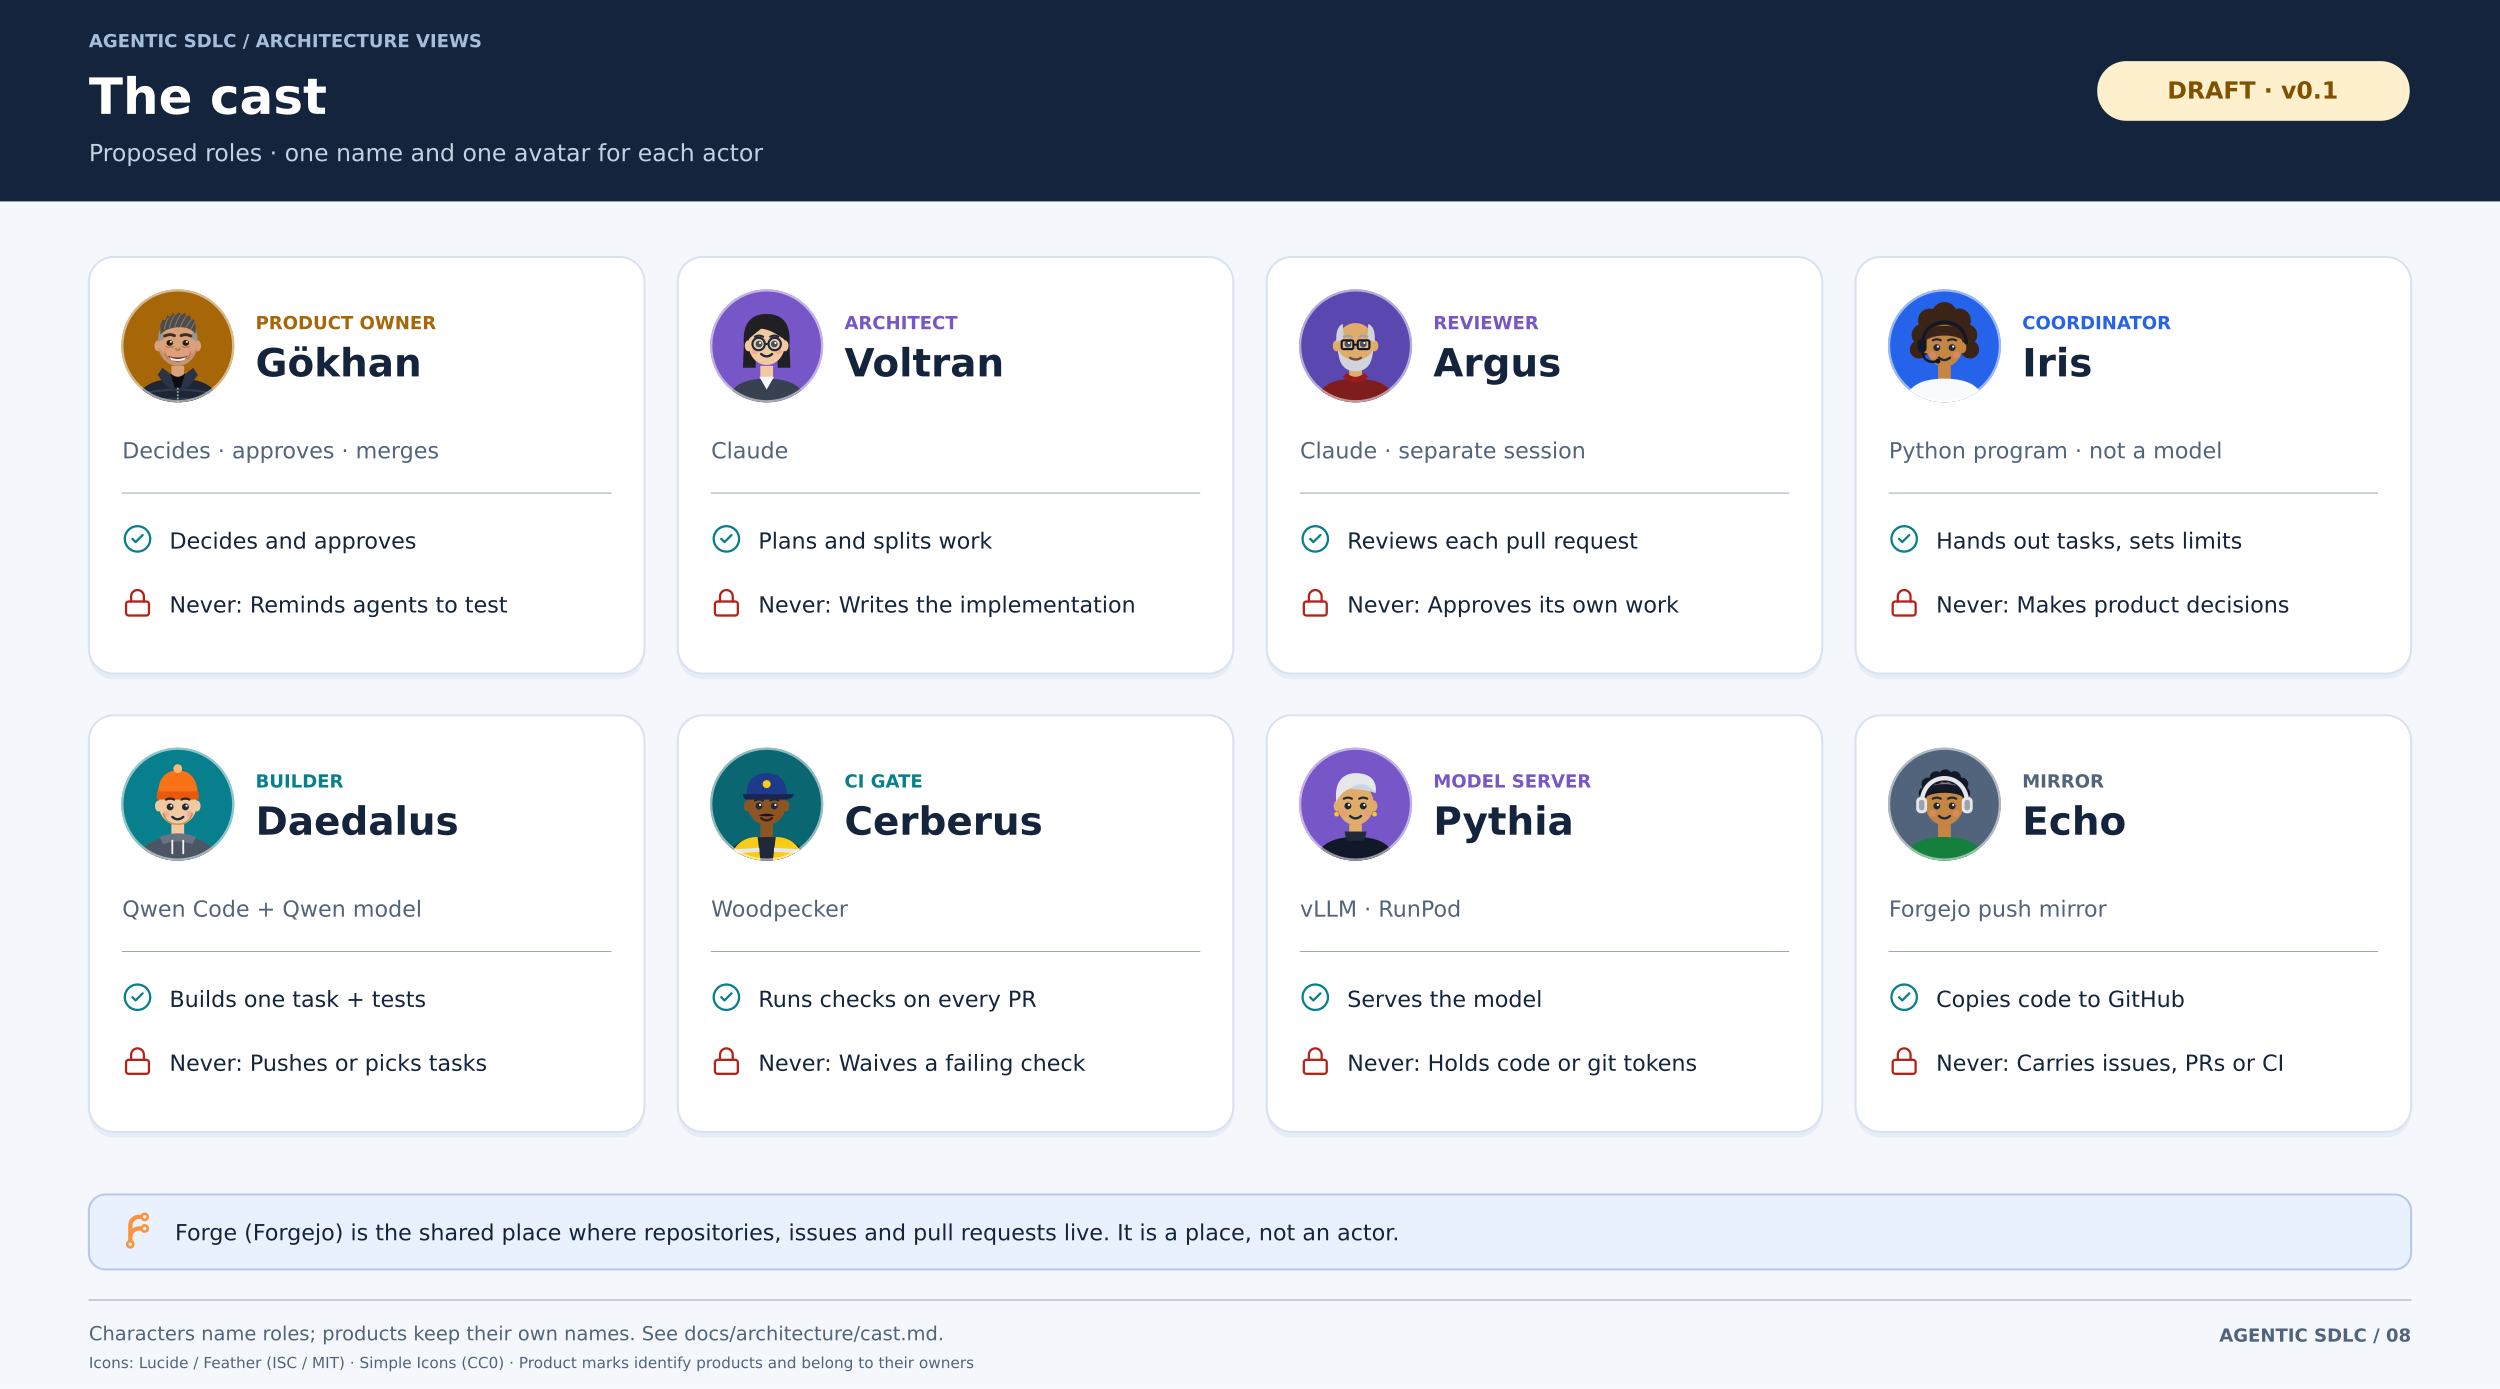
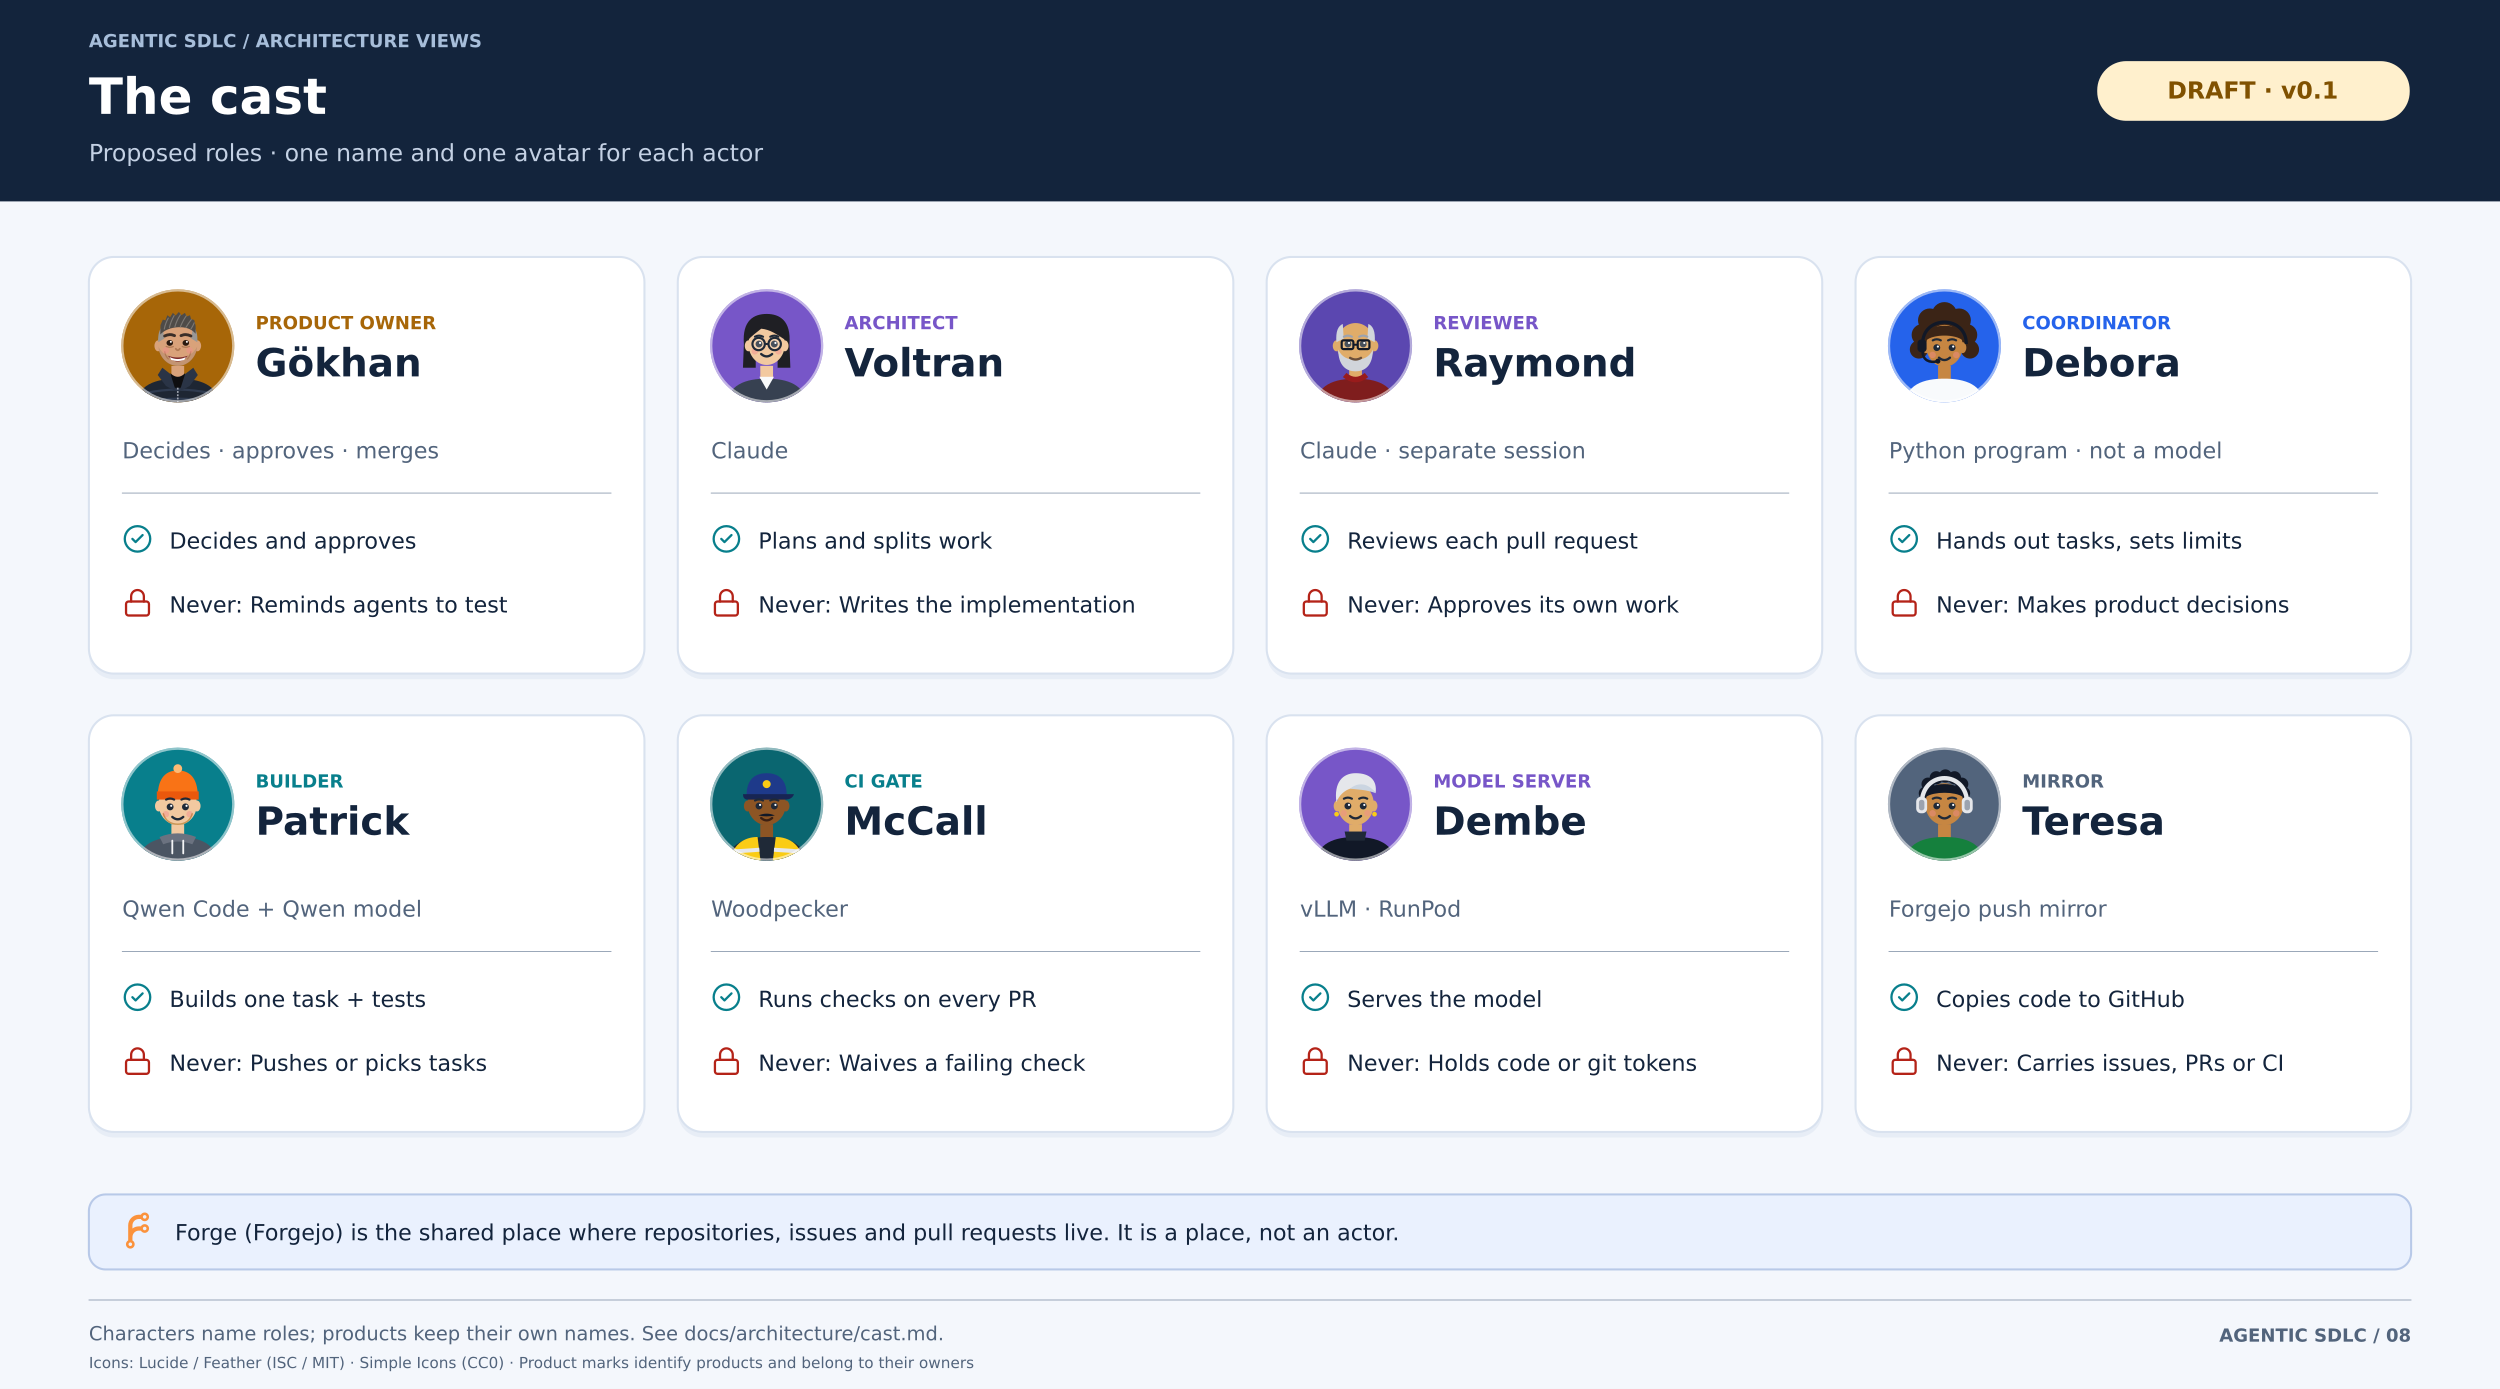
<svg xmlns="http://www.w3.org/2000/svg" width="1800" height="1000" viewBox="0 0 1800 1000" role="img" aria-labelledby="title desc">
  <defs>
    <marker id="blue" viewBox="0 0 10 10" refX="9" refY="5" markerWidth="8" markerHeight="8" orient="auto-start-reverse">
      <path d="M 1 1 L 9 5 L 1 9" fill="none" stroke="#2563EB" stroke-width="1.6" />
    </marker>
    <marker id="teal" viewBox="0 0 10 10" refX="9" refY="5" markerWidth="8" markerHeight="8" orient="auto-start-reverse">
      <path d="M 1 1 L 9 5 L 1 9" fill="none" stroke="#087F8C" stroke-width="1.6" />
    </marker>
    <marker id="purple" viewBox="0 0 10 10" refX="9" refY="5" markerWidth="8" markerHeight="8" orient="auto-start-reverse">
      <path d="M 1 1 L 9 5 L 1 9" fill="none" stroke="#7756C8" stroke-width="1.6" />
    </marker>
    <marker id="gray" viewBox="0 0 10 10" refX="9" refY="5" markerWidth="8" markerHeight="8" orient="auto-start-reverse">
      <path d="M 1 1 L 9 5 L 1 9" fill="none" stroke="#8292A8" stroke-width="1.6" />
    </marker>
    <marker id="amber" viewBox="0 0 10 10" refX="9" refY="5" markerWidth="8" markerHeight="8" orient="auto-start-reverse">
      <path d="M 1 1 L 9 5 L 1 9" fill="none" stroke="#A76608" stroke-width="1.6" />
    </marker>
  </defs>
  <rect x="0" y="0" width="1800" height="1000" rx="0" fill="#F4F7FC" stroke="none" stroke-width="1.5" />
  <rect x="0" y="0" width="1800" height="145" rx="0" fill="#13243C" stroke="none" stroke-width="1.5" />
  <text x="64" y="34" font-family="DejaVu Sans, sans-serif" font-size="13" fill="#A7BEDA" font-weight="700" text-anchor="start">AGENTIC SDLC  /  ARCHITECTURE VIEWS</text>
  <text x="64" y="82" font-family="DejaVu Sans, sans-serif" font-size="36" fill="#FFFFFF" font-weight="700" text-anchor="start">The cast</text>
  <text x="64" y="116" font-family="DejaVu Sans, sans-serif" font-size="17" fill="#C4D1E4" font-weight="400" text-anchor="start">Proposed roles · one name and one avatar for each actor</text>
  <rect x="1510" y="44" width="225" height="43" rx="21" fill="#FFF0CD" stroke="none" stroke-width="1.5" />
  <text x="1622" y="71" font-family="DejaVu Sans, sans-serif" font-size="17" fill="#805100" font-weight="700" text-anchor="middle">DRAFT · v0.1</text>
  <rect x="64" y="189" width="400" height="300" rx="18" fill="#E1E8F2" opacity=".65" />
  <rect x="64" y="185" width="400" height="300" rx="18" fill="#FFFFFF" stroke="#D9E2EF" stroke-width="1.5" />
  <svg x="86" y="207" width="84" height="84" viewBox="0 0 64 64">
    <defs>
      <clipPath id="clip-gokhan">
        <circle cx="32" cy="32" r="31" />
      </clipPath>
    </defs>
    <circle cx="32" cy="32" r="31" fill="#A76608" />
    <g clip-path="url(#clip-gokhan)">
      <rect x="28.5" y="43" width="7" height="9" fill="#D9A27A" />
      <path d="M9 66 C9 53 20.5 50 32 50 C43.5 50 55 53 55 66 Z" fill="#1E2633" />
      <path d="M14 58 Q32 54 50 58 M12 63 Q32 59 52 63" stroke="#2F3B50" stroke-width="1.2" fill="none" />
      <path d="M28 47 Q32 51 36 47 L36.5 55 L27.5 55 Z" fill="#0E0E10" />
      <path d="M23.5 44 L28 47.5 L31 57 L25.5 54 L21 48 Z" fill="#2A3446" />
      <path d="M40.5 44 L36 47.5 L33 57 L38.5 54 L43 48 Z" fill="#2A3446" />
      <path d="M32 55 V66" stroke="#A3A8B3" stroke-width=".9" stroke-dasharray="1 .8" />
      <ellipse cx="21.2" cy="32" rx="2" ry="3" fill="#D9A27A" />
      <ellipse cx="42.8" cy="32" rx="2" ry="3" fill="#D9A27A" />
      <ellipse cx="32" cy="31" rx="10.8" ry="12" fill="#D9A27A" />
      <path d="M21.4 32.5 C21.8 39.5 26.5 43 32 43 C37.5 43 42.2 39.5 42.6 32.5 C40.5 36.8 36.5 38.4 32 38.4 C27.5 38.4 23.5 36.8 21.4 32.5 Z" fill="#6B5A50" opacity=".2" />
      <path d="M21.3 30 C21 26 21.8 23 23.6 21.4 L24.6 28 Z M42.7 30 C43 26 42.2 23 40.4 21.4 L39.4 28 Z" fill="#9A9794" />
      <path d="M22.4 25.8 L22.5 20.6 L23.8 17.6 L25.2 18 L26.3 15.2 L27.8 16.3 L29.3 13.9 L30.8 15.4 L32.6 13.4 L34 15.2 L35.9 13.9 L36.9 15.9 L38.7 15.2 L39.3 17.4 L41 17.8 L41.8 21 L41.8 25.4 C39.6 22.6 36 21.6 32 21.8 C28.2 22 24.6 23.4 22.4 25.8 Z" fill="#4E4B48" />
      <path d="M24.6 22.8 Q25.2 19.6 26.8 16.8" stroke="#7C7874" stroke-width=".6" fill="none" stroke-linecap="round" />
      <path d="M27.4 22 Q28.2 18.6 30 15.4" stroke="#7C7874" stroke-width=".6" fill="none" stroke-linecap="round" />
      <path d="M30.4 21.6 Q31.4 18 33.4 15" stroke="#7C7874" stroke-width=".6" fill="none" stroke-linecap="round" />
      <path d="M33.4 21.6 Q34.8 18.2 36.6 15.6" stroke="#7C7874" stroke-width=".6" fill="none" stroke-linecap="round" />
      <path d="M36.4 22 Q38 19.4 39.4 17.6" stroke="#7C7874" stroke-width=".6" fill="none" stroke-linecap="round" />
      <path d="M39.2 22.8 Q40.4 21 41 19.4" stroke="#7C7874" stroke-width=".6" fill="none" stroke-linecap="round" />
      <path d="M24.8 26.6 Q27.6 25.2 30.2 26.4 M33.8 26.4 Q36.4 25.2 39.2 26.6" stroke="#3A2E28" stroke-width="1.6" fill="none" stroke-linecap="round" />
      <ellipse cx="27.6" cy="30.4" rx="1.8" ry="1.6" fill="#2B1A10" />
      <circle cx="28.2" cy="29.8" r=".55" fill="#FFFFFF" />
      <path d="M25.4 32.3 Q27.6 33.3 29.8 32.3" stroke="#B07A55" stroke-width=".7" fill="none" />
      <ellipse cx="36.4" cy="30.4" rx="1.8" ry="1.6" fill="#2B1A10" />
      <circle cx="37.0" cy="29.8" r=".55" fill="#FFFFFF" />
      <path d="M34.2 32.3 Q36.4 33.3 38.6 32.3" stroke="#B07A55" stroke-width=".7" fill="none" />
      <path d="M30.9 33.6 Q32 35.2 33.1 33.6" stroke="#B07A55" stroke-width="1" fill="none" stroke-linecap="round" />
      <path d="M24.8 35 Q25.2 37.8 27 39.4 M39.2 35 Q38.8 37.8 37 39.4" stroke="#B07A55" stroke-width=".7" fill="none" />
      <path d="M26.5 37.4 Q32 43.9 37.5 37.4 Q32 39.4 26.5 37.4 Z" fill="#7F2D2D" />
      <path d="M27.6 38.2 Q32 40.3 36.4 38.2 L35.6 39.7 Q32 41.0 28.4 39.7 Z" fill="#FFFFFF" />
      <circle cx="25.5" cy="34.5" r="1.8" fill="#F28C8C" opacity=".45" />
      <circle cx="38.5" cy="34.5" r="1.8" fill="#F28C8C" opacity=".45" />
    </g>
    <circle cx="32" cy="32" r="30.4" fill="none" stroke="#FFFFFF" stroke-opacity=".55" stroke-width="1.2" />
  </svg>
  <text x="184" y="237" font-family="DejaVu Sans, sans-serif" font-size="13" fill="#A76608" font-weight="700" text-anchor="start">PRODUCT OWNER</text>
  <text x="184" y="271" font-family="DejaVu Sans, sans-serif" font-size="28" fill="#13243C" font-weight="700" text-anchor="start">Gökhan</text>
  <text x="88" y="330" font-family="DejaVu Sans, sans-serif" font-size="16" fill="#52647C" font-weight="400" text-anchor="start">Decides · approves · merges</text>
  <path d="M88 355 H440" fill="none" stroke="#8292A8" stroke-width="0.6" stroke-linecap="round" stroke-linejoin="round" />
  <svg x="88" y="377" width="22" height="22" viewBox="0 0 24 24" fill="none" stroke="#087F8C" stroke-width="1.8" stroke-linecap="round" stroke-linejoin="round">
    <circle cx="12" cy="12" r="10" />
    <path d="m16 9-5.5 5.5L8 12" />
  </svg>
  <text x="122" y="395" font-family="DejaVu Sans, sans-serif" font-size="16" fill="#13243C" font-weight="400" text-anchor="start">Decides and approves</text>
  <svg x="88" y="423" width="22" height="22" viewBox="0 0 24 24" fill="none" stroke="#B42318" stroke-width="1.8" stroke-linecap="round" stroke-linejoin="round">
    <rect width="18" height="11" x="3" y="11" rx="2" ry="2" />
    <path d="M7 11V7a5 5 0 0 1 10 0v4" />
  </svg>
  <text x="122" y="441" font-family="DejaVu Sans, sans-serif" font-size="16" fill="#13243C" font-weight="400" text-anchor="start">Never: Reminds agents to test</text>
  <rect x="488" y="189" width="400" height="300" rx="18" fill="#E1E8F2" opacity=".65" />
  <rect x="488" y="185" width="400" height="300" rx="18" fill="#FFFFFF" stroke="#D9E2EF" stroke-width="1.5" />
  <svg x="510" y="207" width="84" height="84" viewBox="0 0 64 64">
    <defs>
      <clipPath id="clip-voltran">
        <circle cx="32" cy="32" r="31" />
      </clipPath>
    </defs>
    <circle cx="32" cy="32" r="31" fill="#7756C8" />
    <g clip-path="url(#clip-voltran)">
      <path d="M19.5 31 C18.5 18 25 14.5 32 14.5 C39 14.5 45.5 18 44.5 31 L45 44 L38 44 L38 34 L26 34 L26 44 L19 44 Z" fill="#1F1F24" />
      <rect x="28.5" y="43" width="7" height="9" fill="#F2C9A0" />
      <path d="M10 66 C10 53 21.0 50 32 50 C43.0 50 54 53 54 66 Z" fill="#374151" />
      <path d="M28 49 L32 56 L36 49 Z" fill="#F9FAFB" />
      <ellipse cx="22" cy="32" rx="2" ry="3" fill="#F2C9A0" />
      <ellipse cx="42" cy="32" rx="2" ry="3" fill="#F2C9A0" />
      <ellipse cx="32" cy="31" rx="10" ry="11.5" fill="#F2C9A0" />
      <path d="M21.5 29 C22 21 26 18.5 32 18.5 C38 18.5 42 21 42.5 29 C38 26 34 23 29 22.6 C26.5 24.5 24 26.5 21.5 29 Z" fill="#1F1F24" />
      <path d="M25.6 27 Q27.8 25.8 30.0 27" stroke="#1F2937" stroke-width="1.2" fill="none" stroke-linecap="round" />
      <path d="M34.0 27 Q36.2 25.8 38.4 27" stroke="#1F2937" stroke-width="1.2" fill="none" stroke-linecap="round" />
      <circle cx="27.8" cy="31" r="1.9" fill="#1F2937" />
      <circle cx="28.4" cy="30.4" r="0.6" fill="#FFFFFF" />
      <circle cx="36.2" cy="31" r="1.9" fill="#1F2937" />
      <circle cx="36.8" cy="30.4" r="0.6" fill="#FFFFFF" />
      <circle cx="25.5" cy="35" r="1.8" fill="#F28C8C" opacity=".45" />
      <circle cx="38.5" cy="35" r="1.8" fill="#F28C8C" opacity=".45" />
      <path d="M29 36.5 Q32 39.1 35 36.5" stroke="#1F2937" stroke-width="1.3" fill="none" stroke-linecap="round" />
      <circle cx="27.6" cy="31" r="3.4" fill="#FFFFFF" fill-opacity=".18" stroke="#1F2937" stroke-width="1.2" />
      <circle cx="36.4" cy="31" r="3.4" fill="#FFFFFF" fill-opacity=".18" stroke="#1F2937" stroke-width="1.2" />
      <path d="M31.0 31 H33.0" stroke="#1F2937" stroke-width="1.1" />
    </g>
    <circle cx="32" cy="32" r="30.4" fill="none" stroke="#FFFFFF" stroke-opacity=".55" stroke-width="1.2" />
  </svg>
  <text x="608" y="237" font-family="DejaVu Sans, sans-serif" font-size="13" fill="#7756C8" font-weight="700" text-anchor="start">ARCHITECT</text>
  <text x="608" y="271" font-family="DejaVu Sans, sans-serif" font-size="28" fill="#13243C" font-weight="700" text-anchor="start">Voltran</text>
  <text x="512" y="330" font-family="DejaVu Sans, sans-serif" font-size="16" fill="#52647C" font-weight="400" text-anchor="start">Claude</text>
  <path d="M512 355 H864" fill="none" stroke="#8292A8" stroke-width="0.6" stroke-linecap="round" stroke-linejoin="round" />
  <svg x="512" y="377" width="22" height="22" viewBox="0 0 24 24" fill="none" stroke="#087F8C" stroke-width="1.8" stroke-linecap="round" stroke-linejoin="round">
    <circle cx="12" cy="12" r="10" />
    <path d="m16 9-5.5 5.5L8 12" />
  </svg>
  <text x="546" y="395" font-family="DejaVu Sans, sans-serif" font-size="16" fill="#13243C" font-weight="400" text-anchor="start">Plans and splits work</text>
  <svg x="512" y="423" width="22" height="22" viewBox="0 0 24 24" fill="none" stroke="#B42318" stroke-width="1.8" stroke-linecap="round" stroke-linejoin="round">
    <rect width="18" height="11" x="3" y="11" rx="2" ry="2" />
    <path d="M7 11V7a5 5 0 0 1 10 0v4" />
  </svg>
  <text x="546" y="441" font-family="DejaVu Sans, sans-serif" font-size="16" fill="#13243C" font-weight="400" text-anchor="start">Never: Writes the implementation</text>
  <rect x="912" y="189" width="400" height="300" rx="18" fill="#E1E8F2" opacity=".65" />
  <rect x="912" y="185" width="400" height="300" rx="18" fill="#FFFFFF" stroke="#D9E2EF" stroke-width="1.5" />
  <svg x="934" y="207" width="84" height="84" viewBox="0 0 64 64">
    <defs>
-       <clipPath id="clip-argus">
+       <clipPath id="clip-raymond">
        <circle cx="32" cy="32" r="31" />
      </clipPath>
    </defs>
    <circle cx="32" cy="32" r="31" fill="#5B47B0" />
-     <g clip-path="url(#clip-argus)">
+     <g clip-path="url(#clip-raymond)">
      <rect x="28.5" y="43" width="7" height="9" fill="#E0AC69" />
      <path d="M10 66 C10 53 21.0 50 32 50 C43.0 50 54 53 54 66 Z" fill="#7F1D1D" />
      <path d="M26 48 Q32 53 38 48" stroke="#991B1B" stroke-width="3" fill="none" />
      <ellipse cx="21.5" cy="32" rx="2" ry="3" fill="#E0AC69" />
      <ellipse cx="42.5" cy="32" rx="2" ry="3" fill="#E0AC69" />
      <ellipse cx="32" cy="31" rx="10.5" ry="11.5" fill="#E0AC69" />
      <path d="M21.5 30 C21 24 22.5 21 25 20 L25.5 28 Z M42.5 30 C43 24 41.5 21 39 20 L38.5 28 Z" fill="#D1D5DB" />
      <path d="M22.5 34 C22.5 43 27 46 32 46 C37 46 41.5 43 41.5 34 C39.5 38.5 36 39.6 32 39.6 C28 39.6 24.5 38.5 22.5 34 Z" fill="#D1D5DB" />
      <path d="M25.6 27 Q27.8 25.8 30.0 27" stroke="#9CA3AF" stroke-width="1.2" fill="none" stroke-linecap="round" />
      <path d="M34.0 27 Q36.2 25.8 38.4 27" stroke="#9CA3AF" stroke-width="1.2" fill="none" stroke-linecap="round" />
      <circle cx="27.8" cy="31" r="1.9" fill="#1F2937" />
      <circle cx="28.4" cy="30.4" r="0.6" fill="#FFFFFF" />
      <circle cx="36.2" cy="31" r="1.9" fill="#1F2937" />
      <circle cx="36.8" cy="30.4" r="0.6" fill="#FFFFFF" />
      <path d="M29 38.6 Q32 40.4 35 38.6" stroke="#6B4F3A" stroke-width="1.3" fill="none" stroke-linecap="round" />
      <rect x="24.4" y="29.0" width="6.4" height="4.8" rx="1" fill="#FFFFFF" fill-opacity=".18" stroke="#111827" stroke-width="1.2" />
      <rect x="33.2" y="29.0" width="6.4" height="4.8" rx="1" fill="#FFFFFF" fill-opacity=".18" stroke="#111827" stroke-width="1.2" />
      <path d="M30.8 31.4 H33.2" stroke="#111827" stroke-width="1.1" />
    </g>
    <circle cx="32" cy="32" r="30.4" fill="none" stroke="#FFFFFF" stroke-opacity=".55" stroke-width="1.2" />
  </svg>
  <text x="1032" y="237" font-family="DejaVu Sans, sans-serif" font-size="13" fill="#7756C8" font-weight="700" text-anchor="start">REVIEWER</text>
-   <text x="1032" y="271" font-family="DejaVu Sans, sans-serif" font-size="28" fill="#13243C" font-weight="700" text-anchor="start">Argus</text>
+   <text x="1032" y="271" font-family="DejaVu Sans, sans-serif" font-size="28" fill="#13243C" font-weight="700" text-anchor="start">Raymond</text>
  <text x="936" y="330" font-family="DejaVu Sans, sans-serif" font-size="16" fill="#52647C" font-weight="400" text-anchor="start">Claude · separate session</text>
  <path d="M936 355 H1288" fill="none" stroke="#8292A8" stroke-width="0.6" stroke-linecap="round" stroke-linejoin="round" />
  <svg x="936" y="377" width="22" height="22" viewBox="0 0 24 24" fill="none" stroke="#087F8C" stroke-width="1.8" stroke-linecap="round" stroke-linejoin="round">
    <circle cx="12" cy="12" r="10" />
    <path d="m16 9-5.5 5.5L8 12" />
  </svg>
  <text x="970" y="395" font-family="DejaVu Sans, sans-serif" font-size="16" fill="#13243C" font-weight="400" text-anchor="start">Reviews each pull request</text>
  <svg x="936" y="423" width="22" height="22" viewBox="0 0 24 24" fill="none" stroke="#B42318" stroke-width="1.8" stroke-linecap="round" stroke-linejoin="round">
    <rect width="18" height="11" x="3" y="11" rx="2" ry="2" />
    <path d="M7 11V7a5 5 0 0 1 10 0v4" />
  </svg>
  <text x="970" y="441" font-family="DejaVu Sans, sans-serif" font-size="16" fill="#13243C" font-weight="400" text-anchor="start">Never: Approves its own work</text>
  <rect x="1336" y="189" width="400" height="300" rx="18" fill="#E1E8F2" opacity=".65" />
  <rect x="1336" y="185" width="400" height="300" rx="18" fill="#FFFFFF" stroke="#D9E2EF" stroke-width="1.5" />
  <svg x="1358" y="207" width="84" height="84" viewBox="0 0 64 64">
    <defs>
-       <clipPath id="clip-iris">
+       <clipPath id="clip-debora">
        <circle cx="32" cy="32" r="31" />
      </clipPath>
    </defs>
    <circle cx="32" cy="32" r="31" fill="#2563EB" />
-     <g clip-path="url(#clip-iris)">
+     <g clip-path="url(#clip-debora)">
      <circle cx="20" cy="26" r="6" fill="#3B2416" />
      <circle cx="24" cy="18" r="6.5" fill="#3B2416" />
      <circle cx="32" cy="15" r="7" fill="#3B2416" />
      <circle cx="40" cy="18" r="6.5" fill="#3B2416" />
      <circle cx="44" cy="26" r="6" fill="#3B2416" />
      <circle cx="18" cy="34" r="5" fill="#3B2416" />
      <circle cx="46" cy="34" r="5" fill="#3B2416" />
      <rect x="28.5" y="43" width="7" height="9" fill="#C68642" />
      <path d="M10 66 C10 53 21.0 50 32 50 C43.0 50 54 53 54 66 Z" fill="#F8FAFC" />
      <ellipse cx="22" cy="33" rx="2" ry="3" fill="#C68642" />
      <ellipse cx="42" cy="33" rx="2" ry="3" fill="#C68642" />
      <ellipse cx="32" cy="32" rx="10" ry="11.5" fill="#C68642" />
      <path d="M22 29 C23 22 27 21 32 21 C37 21 41 22 42 29 C38 25.5 26 25.5 22 29 Z" fill="#3B2416" />
      <path d="M25.6 29 Q27.8 27.8 30.0 29" stroke="#1F2937" stroke-width="1.2" fill="none" stroke-linecap="round" />
      <path d="M34.0 29 Q36.2 27.8 38.4 29" stroke="#1F2937" stroke-width="1.2" fill="none" stroke-linecap="round" />
      <circle cx="27.8" cy="33" r="1.9" fill="#1F2937" />
      <circle cx="28.4" cy="32.4" r="0.6" fill="#FFFFFF" />
      <circle cx="36.2" cy="33" r="1.9" fill="#1F2937" />
      <circle cx="36.8" cy="32.4" r="0.6" fill="#FFFFFF" />
      <circle cx="25.5" cy="37" r="1.8" fill="#F28C8C" opacity=".45" />
      <circle cx="38.5" cy="37" r="1.8" fill="#F28C8C" opacity=".45" />
      <path d="M29 38.5 Q32 41.1 35 38.5" stroke="#1F2937" stroke-width="1.3" fill="none" stroke-linecap="round" />
      <path d="M20 31 C20 15 44 15 44 31" stroke="#111827" stroke-width="1.8" fill="none" />
      <rect x="17.2" y="28.5" width="5" height="7" rx="2" fill="#111827" />
      <path d="M20 35 C20 40 24 41.5 28 40.5" stroke="#111827" stroke-width="1.4" fill="none" stroke-linecap="round" />
      <circle cx="28.4" cy="40.4" r="1.4" fill="#111827" />
    </g>
    <circle cx="32" cy="32" r="30.4" fill="none" stroke="#FFFFFF" stroke-opacity=".55" stroke-width="1.2" />
  </svg>
  <text x="1456" y="237" font-family="DejaVu Sans, sans-serif" font-size="13" fill="#2563EB" font-weight="700" text-anchor="start">COORDINATOR</text>
-   <text x="1456" y="271" font-family="DejaVu Sans, sans-serif" font-size="28" fill="#13243C" font-weight="700" text-anchor="start">Iris</text>
+   <text x="1456" y="271" font-family="DejaVu Sans, sans-serif" font-size="28" fill="#13243C" font-weight="700" text-anchor="start">Debora</text>
  <text x="1360" y="330" font-family="DejaVu Sans, sans-serif" font-size="16" fill="#52647C" font-weight="400" text-anchor="start">Python program · not a model</text>
  <path d="M1360 355 H1712" fill="none" stroke="#8292A8" stroke-width="0.6" stroke-linecap="round" stroke-linejoin="round" />
  <svg x="1360" y="377" width="22" height="22" viewBox="0 0 24 24" fill="none" stroke="#087F8C" stroke-width="1.8" stroke-linecap="round" stroke-linejoin="round">
    <circle cx="12" cy="12" r="10" />
    <path d="m16 9-5.5 5.5L8 12" />
  </svg>
  <text x="1394" y="395" font-family="DejaVu Sans, sans-serif" font-size="16" fill="#13243C" font-weight="400" text-anchor="start">Hands out tasks, sets limits</text>
  <svg x="1360" y="423" width="22" height="22" viewBox="0 0 24 24" fill="none" stroke="#B42318" stroke-width="1.8" stroke-linecap="round" stroke-linejoin="round">
    <rect width="18" height="11" x="3" y="11" rx="2" ry="2" />
    <path d="M7 11V7a5 5 0 0 1 10 0v4" />
  </svg>
  <text x="1394" y="441" font-family="DejaVu Sans, sans-serif" font-size="16" fill="#13243C" font-weight="400" text-anchor="start">Never: Makes product decisions</text>
  <rect x="64" y="519" width="400" height="300" rx="18" fill="#E1E8F2" opacity=".65" />
  <rect x="64" y="515" width="400" height="300" rx="18" fill="#FFFFFF" stroke="#D9E2EF" stroke-width="1.5" />
  <svg x="86" y="537" width="84" height="84" viewBox="0 0 64 64">
    <defs>
-       <clipPath id="clip-daedalus">
+       <clipPath id="clip-patrick">
        <circle cx="32" cy="32" r="31" />
      </clipPath>
    </defs>
    <circle cx="32" cy="32" r="31" fill="#087F8C" />
-     <g clip-path="url(#clip-daedalus)">
+     <g clip-path="url(#clip-patrick)">
      <rect x="28.5" y="43" width="7" height="9" fill="#F2C9A0" />
      <path d="M10 66 C10 53 21.0 50 32 50 C43.0 50 54 53 54 66 Z" fill="#4B5563" />
      <path d="M22 50 Q32 46 42 50 L40 54 Q32 51 24 54 Z" fill="#6B7280" />
      <path d="M29 52 V59 M35 52 V59" stroke="#F3F4F6" stroke-width="1" stroke-linecap="round" />
      <ellipse cx="21.5" cy="33" rx="2" ry="3" fill="#F2C9A0" />
      <ellipse cx="42.5" cy="33" rx="2" ry="3" fill="#F2C9A0" />
      <ellipse cx="32" cy="32" rx="10.5" ry="11.5" fill="#F2C9A0" />
      <path d="M21 28 C21 17 26 13.5 32 13.5 C38 13.5 43 17 43 28 Z" fill="#F97316" />
      <path d="M20.5 25 H43.5 V29.5 H20.5 Z" fill="#EA580C" />
      <circle cx="32" cy="12.5" r="2.4" fill="#FDBA74" />
      <path d="M25.6 29.5 Q27.8 28.3 30.0 29.5" stroke="#1F2937" stroke-width="1.2" fill="none" stroke-linecap="round" />
      <path d="M34.0 29.5 Q36.2 28.3 38.4 29.5" stroke="#1F2937" stroke-width="1.2" fill="none" stroke-linecap="round" />
      <circle cx="27.8" cy="33.5" r="1.9" fill="#1F2937" />
      <circle cx="28.4" cy="32.9" r="0.6" fill="#FFFFFF" />
      <circle cx="36.2" cy="33.5" r="1.9" fill="#1F2937" />
      <circle cx="36.8" cy="32.9" r="0.6" fill="#FFFFFF" />
      <circle cx="25.5" cy="37.5" r="1.8" fill="#F28C8C" opacity=".45" />
      <circle cx="38.5" cy="37.5" r="1.8" fill="#F28C8C" opacity=".45" />
      <path d="M29 39.0 Q32 41.6 35 39.0" stroke="#1F2937" stroke-width="1.3" fill="none" stroke-linecap="round" />
      <path d="M24 37 C25 41 28 43 32 43 C36 43 39 41 40 37" stroke="#A16207" stroke-width=".8" fill="none" opacity=".5" />
    </g>
    <circle cx="32" cy="32" r="30.4" fill="none" stroke="#FFFFFF" stroke-opacity=".55" stroke-width="1.2" />
  </svg>
  <text x="184" y="567" font-family="DejaVu Sans, sans-serif" font-size="13" fill="#087F8C" font-weight="700" text-anchor="start">BUILDER</text>
-   <text x="184" y="601" font-family="DejaVu Sans, sans-serif" font-size="28" fill="#13243C" font-weight="700" text-anchor="start">Daedalus</text>
+   <text x="184" y="601" font-family="DejaVu Sans, sans-serif" font-size="28" fill="#13243C" font-weight="700" text-anchor="start">Patrick</text>
  <text x="88" y="660" font-family="DejaVu Sans, sans-serif" font-size="16" fill="#52647C" font-weight="400" text-anchor="start">Qwen Code + Qwen model</text>
  <path d="M88 685 H440" fill="none" stroke="#8292A8" stroke-width="0.6" stroke-linecap="round" stroke-linejoin="round" />
  <svg x="88" y="707" width="22" height="22" viewBox="0 0 24 24" fill="none" stroke="#087F8C" stroke-width="1.8" stroke-linecap="round" stroke-linejoin="round">
    <circle cx="12" cy="12" r="10" />
    <path d="m16 9-5.5 5.5L8 12" />
  </svg>
  <text x="122" y="725" font-family="DejaVu Sans, sans-serif" font-size="16" fill="#13243C" font-weight="400" text-anchor="start">Builds one task + tests</text>
  <svg x="88" y="753" width="22" height="22" viewBox="0 0 24 24" fill="none" stroke="#B42318" stroke-width="1.8" stroke-linecap="round" stroke-linejoin="round">
    <rect width="18" height="11" x="3" y="11" rx="2" ry="2" />
    <path d="M7 11V7a5 5 0 0 1 10 0v4" />
  </svg>
  <text x="122" y="771" font-family="DejaVu Sans, sans-serif" font-size="16" fill="#13243C" font-weight="400" text-anchor="start">Never: Pushes or picks tasks</text>
  <rect x="488" y="519" width="400" height="300" rx="18" fill="#E1E8F2" opacity=".65" />
  <rect x="488" y="515" width="400" height="300" rx="18" fill="#FFFFFF" stroke="#D9E2EF" stroke-width="1.5" />
  <svg x="510" y="537" width="84" height="84" viewBox="0 0 64 64">
    <defs>
-       <clipPath id="clip-cerberus">
+       <clipPath id="clip-mccall">
        <circle cx="32" cy="32" r="31" />
      </clipPath>
    </defs>
    <circle cx="32" cy="32" r="31" fill="#0A6670" />
-     <g clip-path="url(#clip-cerberus)">
+     <g clip-path="url(#clip-mccall)">
      <rect x="28.5" y="43" width="7" height="9" fill="#8D5524" />
      <path d="M10 66 C10 53 21.0 50 32 50 C43.0 50 54 53 54 66 Z" fill="#1F2937" />
      <path d="M12 66 C12 54 20 50 27 50 L29 66 Z M52 66 C52 54 44 50 37 50 L35 66 Z" fill="#FACC15" />
      <path d="M13 58 L28 57 M51 58 L36 57" stroke="#E5E7EB" stroke-width="2.2" />
      <ellipse cx="21.5" cy="33" rx="2" ry="3" fill="#8D5524" />
      <ellipse cx="42.5" cy="33" rx="2" ry="3" fill="#8D5524" />
      <ellipse cx="32" cy="32" rx="10.5" ry="11.5" fill="#8D5524" />
      <path d="M21 27 C21 18 26 15 32 15 C38 15 43 18 43 27 Z" fill="#1E3A8A" />
      <path d="M19 26.5 H47 Q46 29.5 42 29.5 H21 Q19 29 19 26.5 Z" fill="#172554" />
      <circle cx="32" cy="21" r="2.2" fill="#FACC15" />
      <circle cx="27.8" cy="33" r="1.9" fill="#1F2937" />
      <circle cx="28.4" cy="32.4" r="0.6" fill="#FFFFFF" />
      <circle cx="36.2" cy="33" r="1.9" fill="#1F2937" />
      <circle cx="36.8" cy="32.4" r="0.6" fill="#FFFFFF" />
      <path d="M25.6 30 Q27.8 28.8 30.0 30" stroke="#1F2937" stroke-width="1.2" fill="none" stroke-linecap="round" />
      <path d="M34.0 30 Q36.2 28.8 38.4 30" stroke="#1F2937" stroke-width="1.2" fill="none" stroke-linecap="round" />
      <path d="M27.5 38.2 Q32 36.2 36.5 38.2 Q32 39.2 27.5 38.2 Z" fill="#111827" />
      <path d="M29 39.6 Q32 42.2 35 39.6" stroke="#3B1F12" stroke-width="1.3" fill="none" stroke-linecap="round" />
    </g>
    <circle cx="32" cy="32" r="30.4" fill="none" stroke="#FFFFFF" stroke-opacity=".55" stroke-width="1.2" />
  </svg>
  <text x="608" y="567" font-family="DejaVu Sans, sans-serif" font-size="13" fill="#087F8C" font-weight="700" text-anchor="start">CI GATE</text>
-   <text x="608" y="601" font-family="DejaVu Sans, sans-serif" font-size="28" fill="#13243C" font-weight="700" text-anchor="start">Cerberus</text>
+   <text x="608" y="601" font-family="DejaVu Sans, sans-serif" font-size="28" fill="#13243C" font-weight="700" text-anchor="start">McCall</text>
  <text x="512" y="660" font-family="DejaVu Sans, sans-serif" font-size="16" fill="#52647C" font-weight="400" text-anchor="start">Woodpecker</text>
  <path d="M512 685 H864" fill="none" stroke="#8292A8" stroke-width="0.6" stroke-linecap="round" stroke-linejoin="round" />
  <svg x="512" y="707" width="22" height="22" viewBox="0 0 24 24" fill="none" stroke="#087F8C" stroke-width="1.8" stroke-linecap="round" stroke-linejoin="round">
    <circle cx="12" cy="12" r="10" />
    <path d="m16 9-5.5 5.5L8 12" />
  </svg>
  <text x="546" y="725" font-family="DejaVu Sans, sans-serif" font-size="16" fill="#13243C" font-weight="400" text-anchor="start">Runs checks on every PR</text>
  <svg x="512" y="753" width="22" height="22" viewBox="0 0 24 24" fill="none" stroke="#B42318" stroke-width="1.8" stroke-linecap="round" stroke-linejoin="round">
    <rect width="18" height="11" x="3" y="11" rx="2" ry="2" />
    <path d="M7 11V7a5 5 0 0 1 10 0v4" />
  </svg>
  <text x="546" y="771" font-family="DejaVu Sans, sans-serif" font-size="16" fill="#13243C" font-weight="400" text-anchor="start">Never: Waives a failing check</text>
  <rect x="912" y="519" width="400" height="300" rx="18" fill="#E1E8F2" opacity=".65" />
  <rect x="912" y="515" width="400" height="300" rx="18" fill="#FFFFFF" stroke="#D9E2EF" stroke-width="1.5" />
  <svg x="934" y="537" width="84" height="84" viewBox="0 0 64 64">
    <defs>
-       <clipPath id="clip-pythia">
+       <clipPath id="clip-dembe">
        <circle cx="32" cy="32" r="31" />
      </clipPath>
    </defs>
    <circle cx="32" cy="32" r="31" fill="#7756C8" />
-     <g clip-path="url(#clip-pythia)">
+     <g clip-path="url(#clip-dembe)">
      <rect x="28.5" y="43" width="7" height="9" fill="#E0AC69" />
      <path d="M10 66 C10 53 21.0 50 32 50 C43.0 50 54 53 54 66 Z" fill="#111827" />
      <path d="M26 47 H38 L37 52 H27 Z" fill="#1F2937" />
      <ellipse cx="22" cy="33" rx="2" ry="3" fill="#E0AC69" />
      <ellipse cx="42" cy="33" rx="2" ry="3" fill="#E0AC69" />
      <ellipse cx="32" cy="32" rx="10" ry="11.5" fill="#E0AC69" />
      <path d="M21.5 31 C20 20 25 15 32 15 C40 15 44 19 43 26 C40 22 34 21.5 29 23.5 C26 24.5 23 27 21.5 31 Z" fill="#E5E7EB" />
      <path d="M29 23.5 C33 20 39 20 43 26 C38 24 33 24 29 23.5 Z" fill="#CBD5E1" />
      <path d="M25.6 29 Q27.8 27.8 30.0 29" stroke="#1F2937" stroke-width="1.2" fill="none" stroke-linecap="round" />
      <path d="M34.0 29 Q36.2 27.8 38.4 29" stroke="#1F2937" stroke-width="1.2" fill="none" stroke-linecap="round" />
      <circle cx="27.8" cy="33" r="1.9" fill="#1F2937" />
      <circle cx="28.4" cy="32.4" r="0.6" fill="#FFFFFF" />
      <circle cx="36.2" cy="33" r="1.9" fill="#1F2937" />
      <circle cx="36.8" cy="32.4" r="0.6" fill="#FFFFFF" />
      <circle cx="25.5" cy="37" r="1.8" fill="#F28C8C" opacity=".45" />
      <circle cx="38.5" cy="37" r="1.8" fill="#F28C8C" opacity=".45" />
      <path d="M29 38.5 Q32 41.1 35 38.5" stroke="#1F2937" stroke-width="1.3" fill="none" stroke-linecap="round" />
      <circle cx="21.6" cy="37.5" r="1.3" fill="#FACC15" />
      <circle cx="42.4" cy="37.5" r="1.3" fill="#FACC15" />
    </g>
    <circle cx="32" cy="32" r="30.4" fill="none" stroke="#FFFFFF" stroke-opacity=".55" stroke-width="1.2" />
  </svg>
  <text x="1032" y="567" font-family="DejaVu Sans, sans-serif" font-size="13" fill="#7756C8" font-weight="700" text-anchor="start">MODEL SERVER</text>
-   <text x="1032" y="601" font-family="DejaVu Sans, sans-serif" font-size="28" fill="#13243C" font-weight="700" text-anchor="start">Pythia</text>
+   <text x="1032" y="601" font-family="DejaVu Sans, sans-serif" font-size="28" fill="#13243C" font-weight="700" text-anchor="start">Dembe</text>
  <text x="936" y="660" font-family="DejaVu Sans, sans-serif" font-size="16" fill="#52647C" font-weight="400" text-anchor="start">vLLM · RunPod</text>
  <path d="M936 685 H1288" fill="none" stroke="#8292A8" stroke-width="0.6" stroke-linecap="round" stroke-linejoin="round" />
  <svg x="936" y="707" width="22" height="22" viewBox="0 0 24 24" fill="none" stroke="#087F8C" stroke-width="1.8" stroke-linecap="round" stroke-linejoin="round">
    <circle cx="12" cy="12" r="10" />
    <path d="m16 9-5.5 5.5L8 12" />
  </svg>
  <text x="970" y="725" font-family="DejaVu Sans, sans-serif" font-size="16" fill="#13243C" font-weight="400" text-anchor="start">Serves the model</text>
  <svg x="936" y="753" width="22" height="22" viewBox="0 0 24 24" fill="none" stroke="#B42318" stroke-width="1.8" stroke-linecap="round" stroke-linejoin="round">
    <rect width="18" height="11" x="3" y="11" rx="2" ry="2" />
    <path d="M7 11V7a5 5 0 0 1 10 0v4" />
  </svg>
  <text x="970" y="771" font-family="DejaVu Sans, sans-serif" font-size="16" fill="#13243C" font-weight="400" text-anchor="start">Never: Holds code or git tokens</text>
  <rect x="1336" y="519" width="400" height="300" rx="18" fill="#E1E8F2" opacity=".65" />
  <rect x="1336" y="515" width="400" height="300" rx="18" fill="#FFFFFF" stroke="#D9E2EF" stroke-width="1.5" />
  <svg x="1358" y="537" width="84" height="84" viewBox="0 0 64 64">
    <defs>
-       <clipPath id="clip-echo">
+       <clipPath id="clip-teresa">
        <circle cx="32" cy="32" r="31" />
      </clipPath>
    </defs>
    <circle cx="32" cy="32" r="31" fill="#52647C" />
-     <g clip-path="url(#clip-echo)">
+     <g clip-path="url(#clip-teresa)">
      <rect x="28.5" y="43" width="7" height="9" fill="#C68642" />
      <path d="M10 66 C10 53 21.0 50 32 50 C43.0 50 54 53 54 66 Z" fill="#15803D" />
      <circle cx="23" cy="21" r="3.6" fill="#111827" />
      <circle cx="27.5" cy="17.5" r="3.6" fill="#111827" />
      <circle cx="32.5" cy="16.5" r="3.6" fill="#111827" />
      <circle cx="37.5" cy="17.5" r="3.6" fill="#111827" />
      <circle cx="41.5" cy="21" r="3.6" fill="#111827" />
      <circle cx="21.5" cy="26" r="3.6" fill="#111827" />
      <circle cx="42.5" cy="26" r="3.6" fill="#111827" />
      <ellipse cx="21.5" cy="33" rx="2" ry="3" fill="#C68642" />
      <ellipse cx="42.5" cy="33" rx="2" ry="3" fill="#C68642" />
      <ellipse cx="32" cy="32" rx="10.5" ry="11.5" fill="#C68642" />
      <path d="M22 28 C23 22 27 21 32 21 C37 21 41 22 42 28 C38 25 26 25 22 28 Z" fill="#111827" />
      <path d="M25.6 29 Q27.8 27.8 30.0 29" stroke="#1F2937" stroke-width="1.2" fill="none" stroke-linecap="round" />
      <path d="M34.0 29 Q36.2 27.8 38.4 29" stroke="#1F2937" stroke-width="1.2" fill="none" stroke-linecap="round" />
      <circle cx="27.8" cy="33" r="1.9" fill="#1F2937" />
      <circle cx="28.4" cy="32.4" r="0.6" fill="#FFFFFF" />
      <circle cx="36.2" cy="33" r="1.9" fill="#1F2937" />
      <circle cx="36.8" cy="32.4" r="0.6" fill="#FFFFFF" />
      <circle cx="25.5" cy="37" r="1.8" fill="#F28C8C" opacity=".45" />
      <circle cx="38.5" cy="37" r="1.8" fill="#F28C8C" opacity=".45" />
      <path d="M29 38.5 Q32 41.1 35 38.5" stroke="#1F2937" stroke-width="1.3" fill="none" stroke-linecap="round" />
      <path d="M19.5 32 C19.5 13 44.5 13 44.5 32" stroke="#E5E7EB" stroke-width="2.4" fill="none" />
      <rect x="16.5" y="28" width="6" height="9" rx="2.6" fill="#E5E7EB" />
      <rect x="41.5" y="28" width="6" height="9" rx="2.6" fill="#E5E7EB" />
      <rect x="18" y="29.6" width="3" height="5.8" rx="1.4" fill="#9CA3AF" />
      <rect x="43" y="29.6" width="3" height="5.8" rx="1.4" fill="#9CA3AF" />
    </g>
    <circle cx="32" cy="32" r="30.4" fill="none" stroke="#FFFFFF" stroke-opacity=".55" stroke-width="1.2" />
  </svg>
  <text x="1456" y="567" font-family="DejaVu Sans, sans-serif" font-size="13" fill="#52647C" font-weight="700" text-anchor="start">MIRROR</text>
-   <text x="1456" y="601" font-family="DejaVu Sans, sans-serif" font-size="28" fill="#13243C" font-weight="700" text-anchor="start">Echo</text>
+   <text x="1456" y="601" font-family="DejaVu Sans, sans-serif" font-size="28" fill="#13243C" font-weight="700" text-anchor="start">Teresa</text>
  <text x="1360" y="660" font-family="DejaVu Sans, sans-serif" font-size="16" fill="#52647C" font-weight="400" text-anchor="start">Forgejo push mirror</text>
  <path d="M1360 685 H1712" fill="none" stroke="#8292A8" stroke-width="0.6" stroke-linecap="round" stroke-linejoin="round" />
  <svg x="1360" y="707" width="22" height="22" viewBox="0 0 24 24" fill="none" stroke="#087F8C" stroke-width="1.8" stroke-linecap="round" stroke-linejoin="round">
    <circle cx="12" cy="12" r="10" />
    <path d="m16 9-5.5 5.5L8 12" />
  </svg>
  <text x="1394" y="725" font-family="DejaVu Sans, sans-serif" font-size="16" fill="#13243C" font-weight="400" text-anchor="start">Copies code to GitHub</text>
  <svg x="1360" y="753" width="22" height="22" viewBox="0 0 24 24" fill="none" stroke="#B42318" stroke-width="1.8" stroke-linecap="round" stroke-linejoin="round">
    <rect width="18" height="11" x="3" y="11" rx="2" ry="2" />
    <path d="M7 11V7a5 5 0 0 1 10 0v4" />
  </svg>
  <text x="1394" y="771" font-family="DejaVu Sans, sans-serif" font-size="16" fill="#13243C" font-weight="400" text-anchor="start">Never: Carries issues, PRs or CI</text>
  <rect x="64" y="860" width="1672" height="54" rx="12" fill="#EAF1FE" stroke="#B8C9E8" stroke-width="1.5" />
  <svg x="86" y="873" width="26" height="26" viewBox="0 0 24 24" fill="#FB923C">
    <path d="M16.777 0c1.602 0 2.9 1.299 2.9 2.901s-1.299 2.9-2.9 2.9c-1.085 0-2.031-.596-2.529-1.479H12.91c-2.332 0-4.227 1.872-4.265 4.195l-.001 2.118a7.076 7.076 0 0 1 4.148-1.421l.118-.001 1.339 0c.497-.883 1.443-1.479 2.529-1.479 1.602 0 2.9 1.299 2.9 2.901s-1.299 2.9-2.9 2.9c-1.085 0-2.031-.596-2.529-1.479H12.91c-2.332 0-4.227 1.872-4.265 4.195l-.001 2.319c.883.497 1.479 1.443 1.479 2.529 0 1.602-1.299 2.901-2.901 2.901-1.602 0-2.9-1.299-2.9-2.901 0-1.085.596-2.031 1.479-2.529l-0-9.983c0-3.887 3.119-7.045 6.992-7.108l.118-.001h1.339C14.746.596 15.692 0 16.777 0ZM7.223 19.905c-.66 0-1.194.535-1.194 1.194s.535 1.194 1.194 1.194 1.194-.535 1.194-1.194-.535-1.194-1.194-1.194Zm9.555-10.464c-.66 0-1.194.535-1.194 1.194s.535 1.194 1.194 1.194c.66 0 1.194-.535 1.194-1.194s-.535-1.194-1.194-1.194Zm0-7.735c-.66 0-1.194.535-1.194 1.194s.535 1.194 1.194 1.194c.66 0 1.194-.535 1.194-1.194s-.535-1.194-1.194-1.194Z" />
  </svg>
  <text x="126" y="893" font-family="DejaVu Sans, sans-serif" font-size="16" fill="#13243C" font-weight="400" text-anchor="start">Forge (Forgejo) is the shared place where repositories, issues and pull requests live. It is a place, not an actor.</text>
  <path d="M64 936 H1736" fill="none" stroke="#8292A8" stroke-width="0.6" stroke-linecap="round" stroke-linejoin="round" />
  <text x="64" y="965" font-family="DejaVu Sans, sans-serif" font-size="14" fill="#52647C" font-weight="400" text-anchor="start">Characters name roles; products keep their own names. See docs/architecture/cast.md.</text>
  <text x="64" y="985" font-family="DejaVu Sans, sans-serif" font-size="11" fill="#52647C" font-weight="400" text-anchor="start">Icons: Lucide / Feather (ISC / MIT) · Simple Icons (CC0) · Product marks identify products and belong to their owners</text>
  <text x="1736" y="966" font-family="DejaVu Sans, sans-serif" font-size="13" fill="#52647C" font-weight="700" text-anchor="end">AGENTIC SDLC  /  08</text>
</svg>
